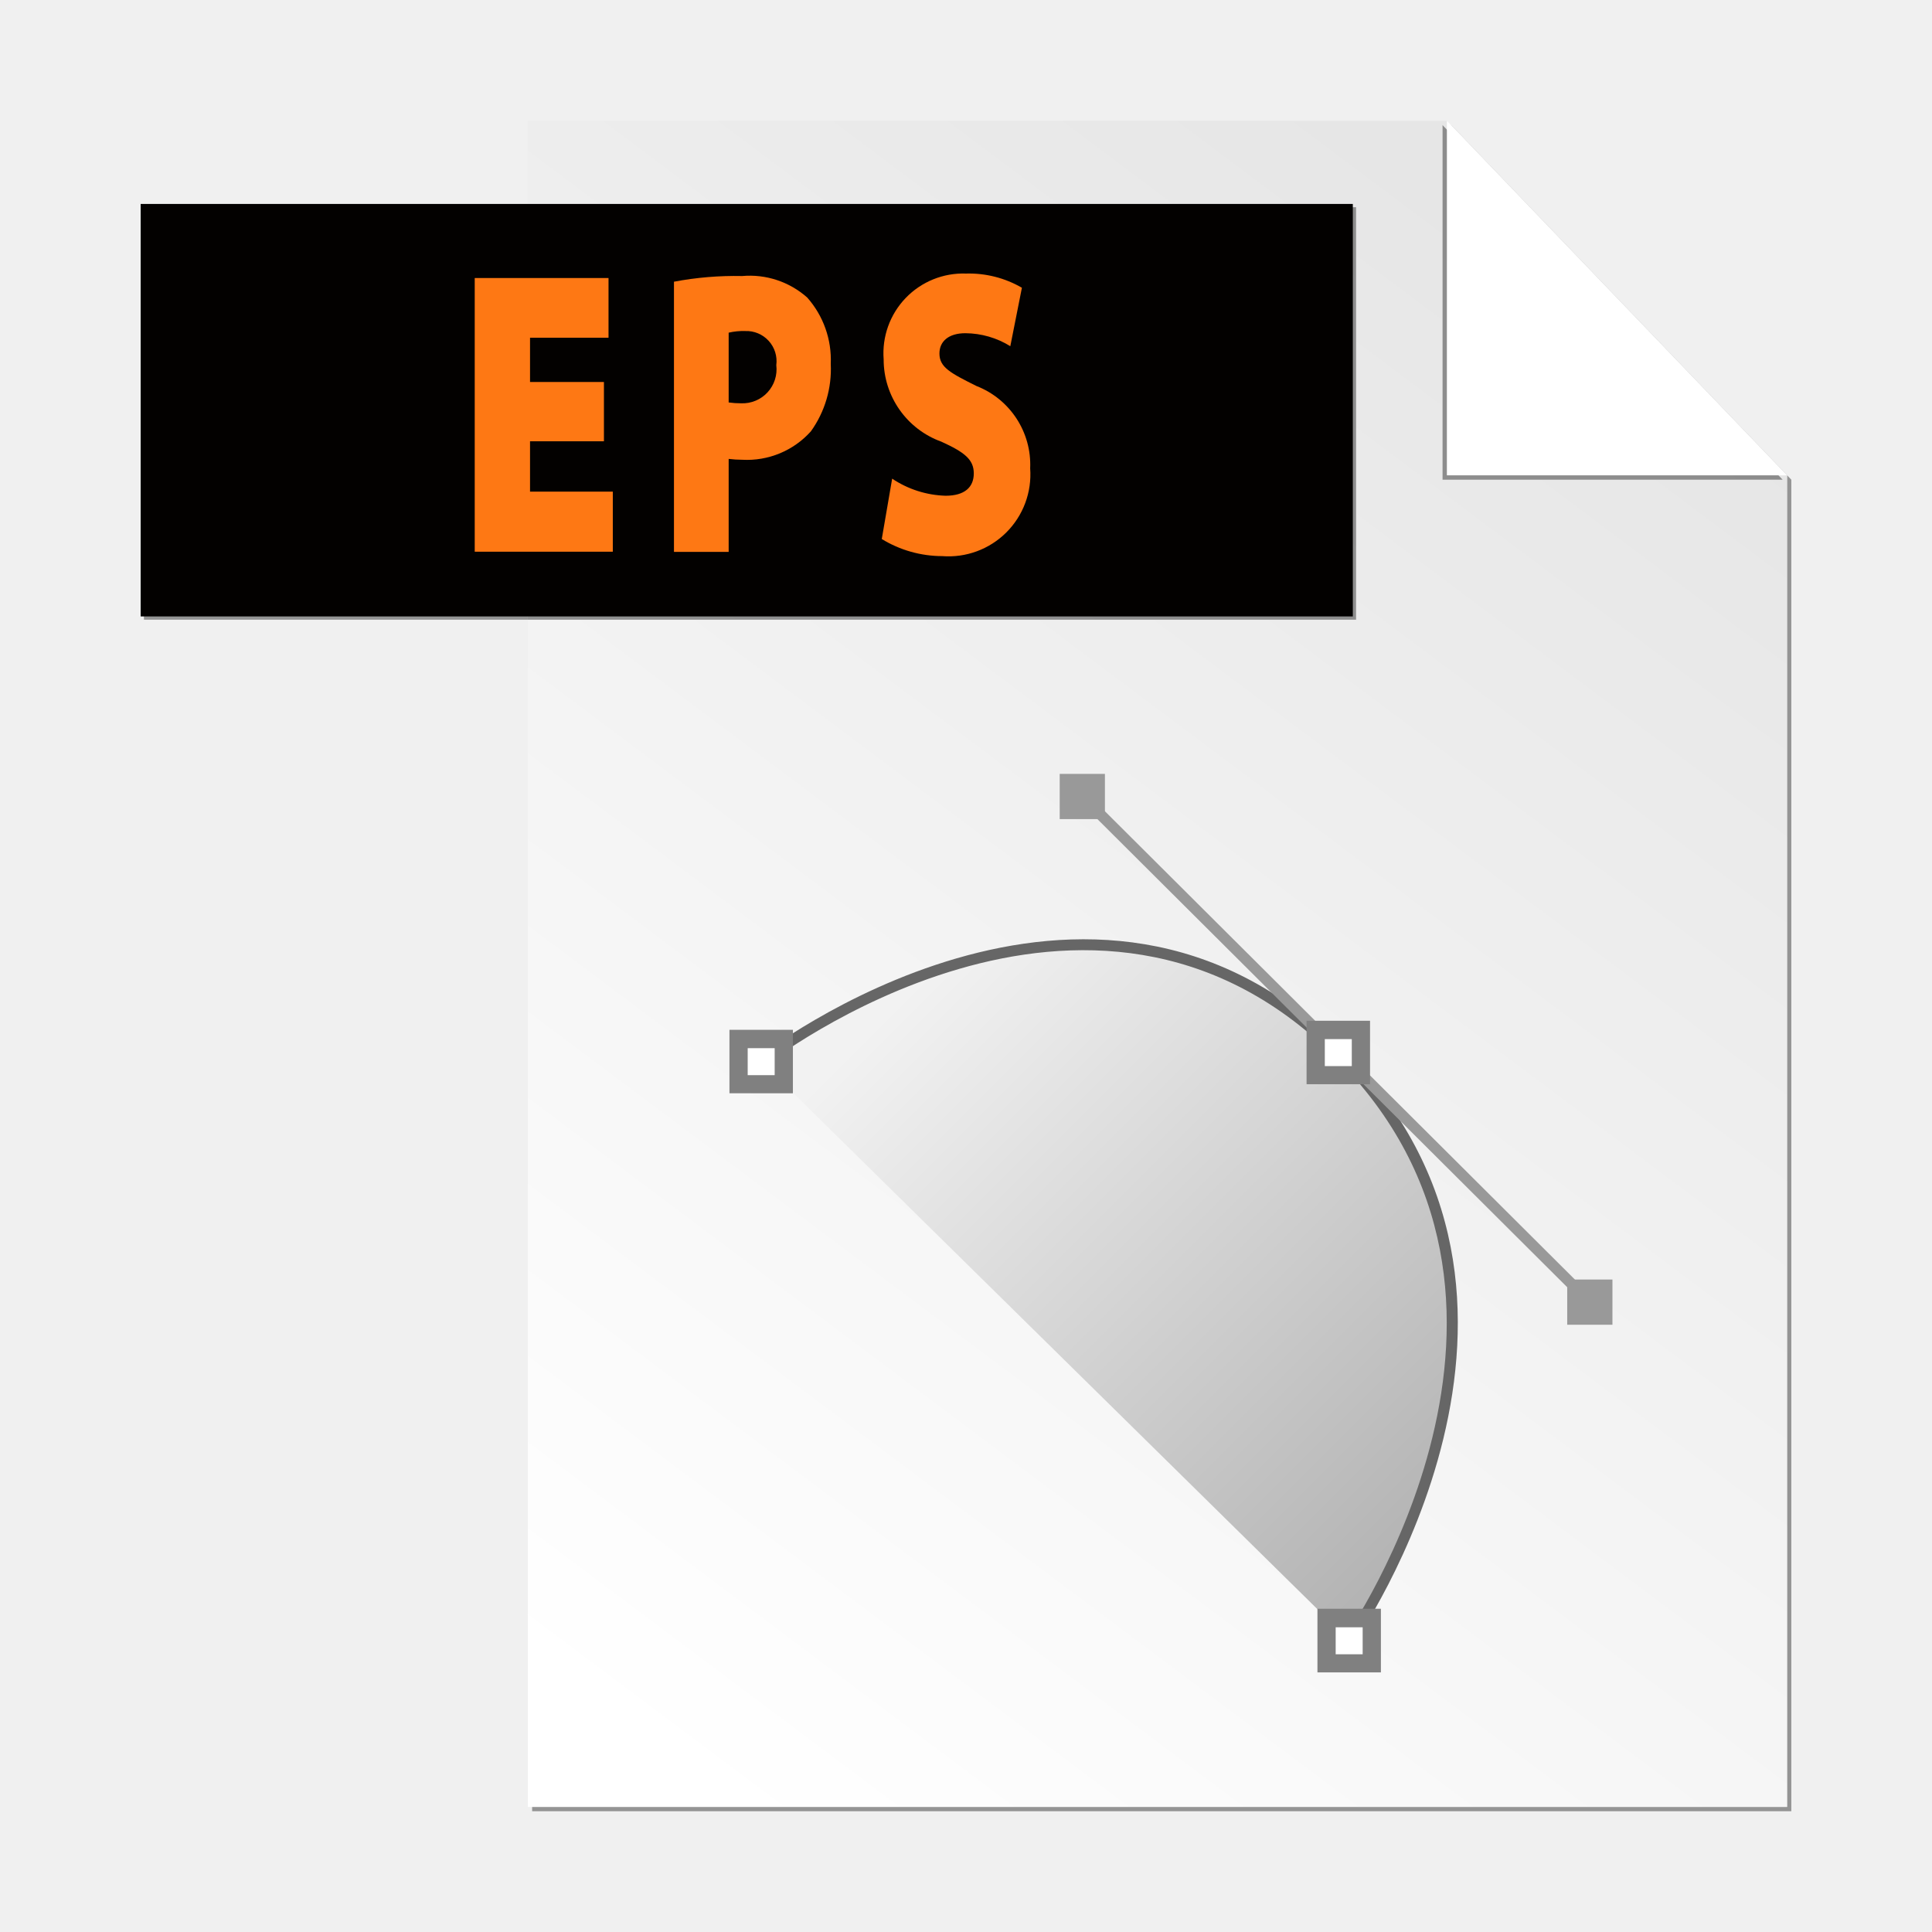
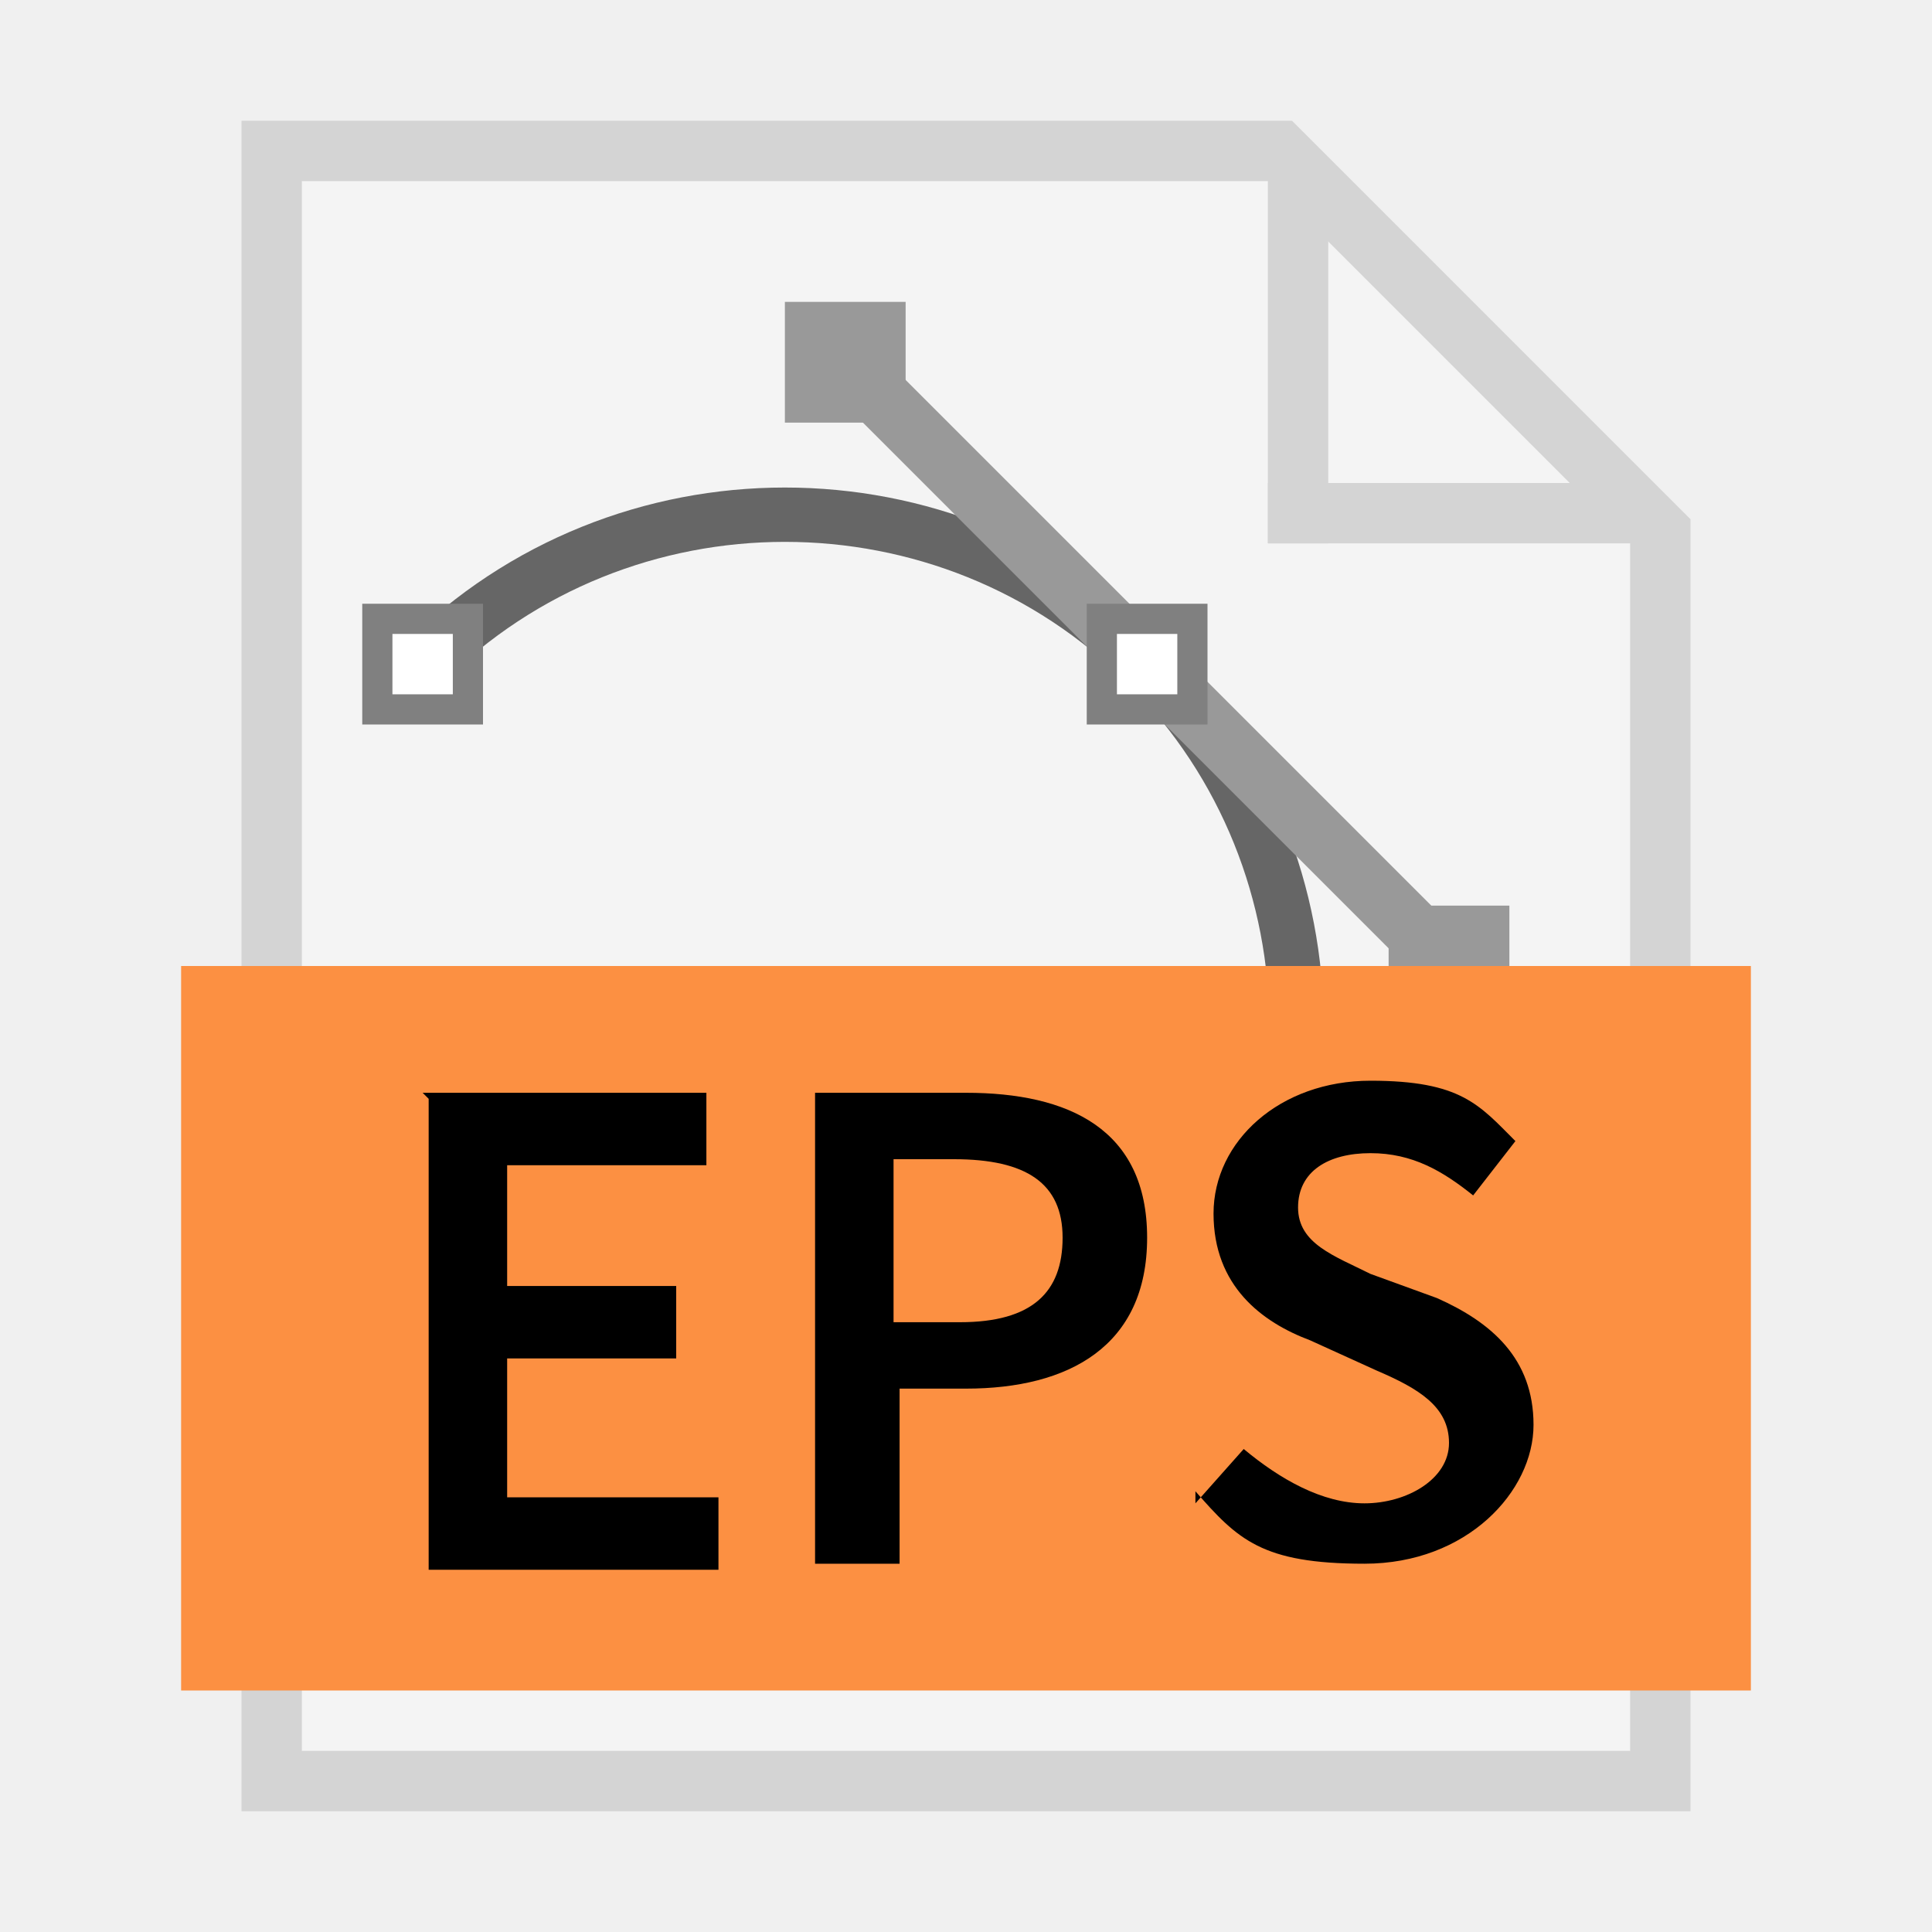
- <svg xmlns="http://www.w3.org/2000/svg" xmlns:xlink="http://www.w3.org/1999/xlink" viewBox="0 0 32 32">
+ <svg xmlns="http://www.w3.org/2000/svg" id="_图层_1" data-name="图层_1" version="1.1" viewBox="0 0 32 32">
  <defs>
-     <linearGradient id="a" x1="-403.546" y1="-337.031" x2="-403.376" y2="-337.031" gradientTransform="matrix(96.894, -151.7, -151.7, -96.894, -12016.61, -93843.838)" gradientUnits="userSpaceOnUse">
-       <stop offset="0" stop-color="#fff" />
-       <stop offset="1" stop-color="#e6e6e6" />
-     </linearGradient>
-     <linearGradient id="b" x1="-403.546" y1="-337.033" x2="-403.376" y2="-337.033" gradientTransform="matrix(96.894, -151.7, -151.7, -96.894, -12016.61, -93843.838)" gradientUnits="userSpaceOnUse">
-       <stop offset="0" stop-color="#949494" />
-       <stop offset="1" stop-color="#8c8c8c" />
-     </linearGradient>
-     <linearGradient id="c" x1="-403.546" y1="-336.987" x2="-403.376" y2="-336.987" xlink:href="#b" />
-     <linearGradient id="d" x1="-405.673" y1="-336.64" x2="-405.503" y2="-336.64" gradientTransform="matrix(-54.933, -55.519, -55.519, 54.933, -40949.55, -4004.8)" gradientUnits="userSpaceOnUse">
-       <stop offset="0" stop-color="#b3b3b3" />
-       <stop offset="1" stop-color="#f2f2f2" />
-     </linearGradient>
+     <style>
+       .st0 {
+         fill: #fff;
+       }
+ 
+       .st1 {
+         stroke: #999;
+       }
+ 
+       .st1, .st2 {
+         fill: none;
+         stroke-miterlimit: 10;
+       }
+ 
+       .st3 {
+         fill: #fc9042;
+       }
+ 
+       .st2 {
+         stroke: #666;
+         stroke-width: .9px;
+       }
+ 
+       .st4 {
+         fill: #999;
+       }
+ 
+       .st5 {
+         fill: #f4f4f4;
+       }
+ 
+       .st6 {
+         fill: gray;
+       }
+ 
+       .st7 {
+         fill: #d4d4d4;
+       }
+     </style>
  </defs>
-   <polyline points="24.037 2.072 24.034 2.072 29.598 7.873 29.598 29.928 8.814 29.928 8.814 30 29.67 30 29.67 7.945 24.037 2.072" style="fill:#949494" />
-   <path d="M23.893,7.945V2.072l5.633,5.873H23.893M23.965,2H8.742V3.432H22.461v6.832H8.742V29.928H29.6V7.873l-5.564-5.8L23.965,2" style="fill:url(#a)" />
-   <polyline points="23.893 2.072 23.893 7.945 29.526 7.945 23.893 2.072" style="fill:url(#b)" />
-   <polygon points="23.965 2 23.965 7.873 29.598 7.873 23.965 2" style="fill:#fff" />
-   <polyline points="8.742 3.432 2.384 3.432 2.384 10.264 8.742 10.264 8.742 3.432" style="fill:#949494" />
-   <polyline points="22.461 3.432 8.742 3.432 8.742 10.264 22.461 10.264 22.461 3.432" style="fill:url(#c)" />
-   <rect x="2.33" y="3.378" width="20.077" height="6.832" style="fill:#030100" />
-   <polygon points="10.003 7.309 8.779 7.309 8.779 8.143 10.15 8.143 10.15 9.138 7.863 9.138 7.863 4.605 10.079 4.605 10.079 5.594 8.779 5.594 8.779 6.327 10.003 6.327 10.003 7.309" style="fill:#fe7814" />
-   <path d="M11.163,4.666a5.451,5.451,0,0,1,1.129-.094,1.432,1.432,0,0,1,1.078.356,1.557,1.557,0,0,1,.39,1.1,1.767,1.767,0,0,1-.329,1.116,1.422,1.422,0,0,1-1.139.471,1.893,1.893,0,0,1-.223-.014v1.54h-.906Zm.906,2a1.463,1.463,0,0,0,.207.014.564.564,0,0,0,.582-.632.5.5,0,0,0-.516-.565,1.06,1.06,0,0,0-.273.027Z" style="fill:#fe7814" />
-   <path d="M14.777,7.928a1.676,1.676,0,0,0,.886.283c.314,0,.466-.141.466-.37s-.152-.35-.536-.525a1.448,1.448,0,0,1-.957-1.365A1.321,1.321,0,0,1,16,4.531a1.748,1.748,0,0,1,.926.235l-.192.968a1.431,1.431,0,0,0-.744-.215c-.278,0-.43.135-.43.336,0,.229.182.323.612.538a1.4,1.4,0,0,1,.891,1.365,1.357,1.357,0,0,1-1.458,1.453,1.924,1.924,0,0,1-1-.283Z" style="fill:#fe7814" />
-   <path d="M12.608,17.582S18,13.3,22.167,17.432s.18,9.739.18,9.739Z" style="fill:url(#d)" />
-   <path d="M22.42,27.223l-.147-.1c.039-.055,3.892-5.59-.17-9.623s-9.387.114-9.44.156l-.112-.141c.055-.043,5.5-4.287,9.678-.143S22.46,27.167,22.42,27.223Z" style="fill:#666" />
-   <rect x="22.04" y="11.447" width="0.18" height="11.866" transform="translate(-5.802 20.788) rotate(-45.103)" style="fill:#999" />
-   <rect x="21.792" y="17.058" width="0.749" height="0.749" style="fill:#fff" />
-   <path d="M22.692,17.958H21.641V16.907h1.051Zm-.749-.3h.447v-.447h-.447Z" style="fill:gray" />
-   <rect x="12.233" y="17.208" width="0.749" height="0.749" style="fill:#fff" />
-   <path d="M13.133,18.108H12.082V17.057h1.051Zm-.749-.3h.447v-.447h-.447Z" style="fill:gray" />
-   <rect x="21.972" y="26.797" width="0.749" height="0.749" style="fill:#fff" />
-   <path d="M22.872,27.7H21.821V26.646h1.051Zm-.749-.3h.447v-.447h-.447Z" style="fill:gray" />
-   <rect x="17.552" y="12.818" width="0.749" height="0.749" style="fill:#999" />
-   <rect x="25.958" y="21.193" width="0.749" height="0.749" style="fill:#999" />
+   <g>
+     <g>
+       <polygon class="st5" points="4.5 29.5 4.5 2.5 21.2 2.5 27.5 8.8 27.5 29.5 4.5 29.5" />
+       <path class="st7" d="M21,3l6,6v20H5V3h16M21.4,2H4v28h24V8.6l-.3-.3-6-6-.3-.3h0Z" />
+     </g>
+     <rect class="st7" x="21" y="8" width="6" height="1" />
+     <rect class="st7" x="21" y="3" width="1" height="6" />
+   </g>
+   <path class="st2" d="M7,11c3.3-3.3,8.7-3.3,12,0s3.3,8.7,0,12" />
+   <line class="st1" x1="14" y1="6" x2="24" y2="16" />
+   <rect class="st6" x="6" y="10" width="2" height="2" />
+   <rect class="st0" x="6.5" y="10.5" width="1" height="1" />
+   <rect class="st6" x="18" y="10" width="2" height="2" />
+   <rect class="st0" x="18.5" y="10.5" width="1" height="1" />
+   <rect class="st6" x="18" y="22" width="2" height="2" />
+   <rect class="st0" x="18.5" y="22.5" width="1" height="1" />
+   <rect class="st4" x="13" y="5" width="2" height="2" />
+   <rect class="st4" x="23" y="15" width="2" height="2" />
+   <rect class="st3" x="3" y="16" width="26" height="12" />
+   <g>
+     <path d="M7,18.1h4.7v1.2h-3.3v2h2.8v1.2h-2.8v2.3h3.5v1.2h-4.8v-7.8Z" />
+     <path d="M13.5,18.1h2.5c1.7,0,3,.6,3,2.4s-1.3,2.5-3,2.5h-1.1v2.9h-1.4v-7.8ZM15.9,21.9c1.2,0,1.7-.5,1.7-1.4s-.6-1.3-1.8-1.3h-1v2.7h1Z" />
+     <path d="M19.8,24.9l.8-.9c.6.5,1.3.9,2,.9s1.4-.4,1.4-1-.5-.9-1.2-1.2l-1.1-.5c-.8-.3-1.6-.9-1.6-2.1s1.1-2.2,2.6-2.2,1.8.4,2.4,1l-.7.9c-.5-.4-1-.7-1.7-.7s-1.2.3-1.2.9.6.8,1.2,1.1l1.1.4c.9.4,1.6,1,1.6,2.1s-1.1,2.3-2.8,2.3-2.1-.4-2.8-1.2Z" />
+   </g>
</svg>
